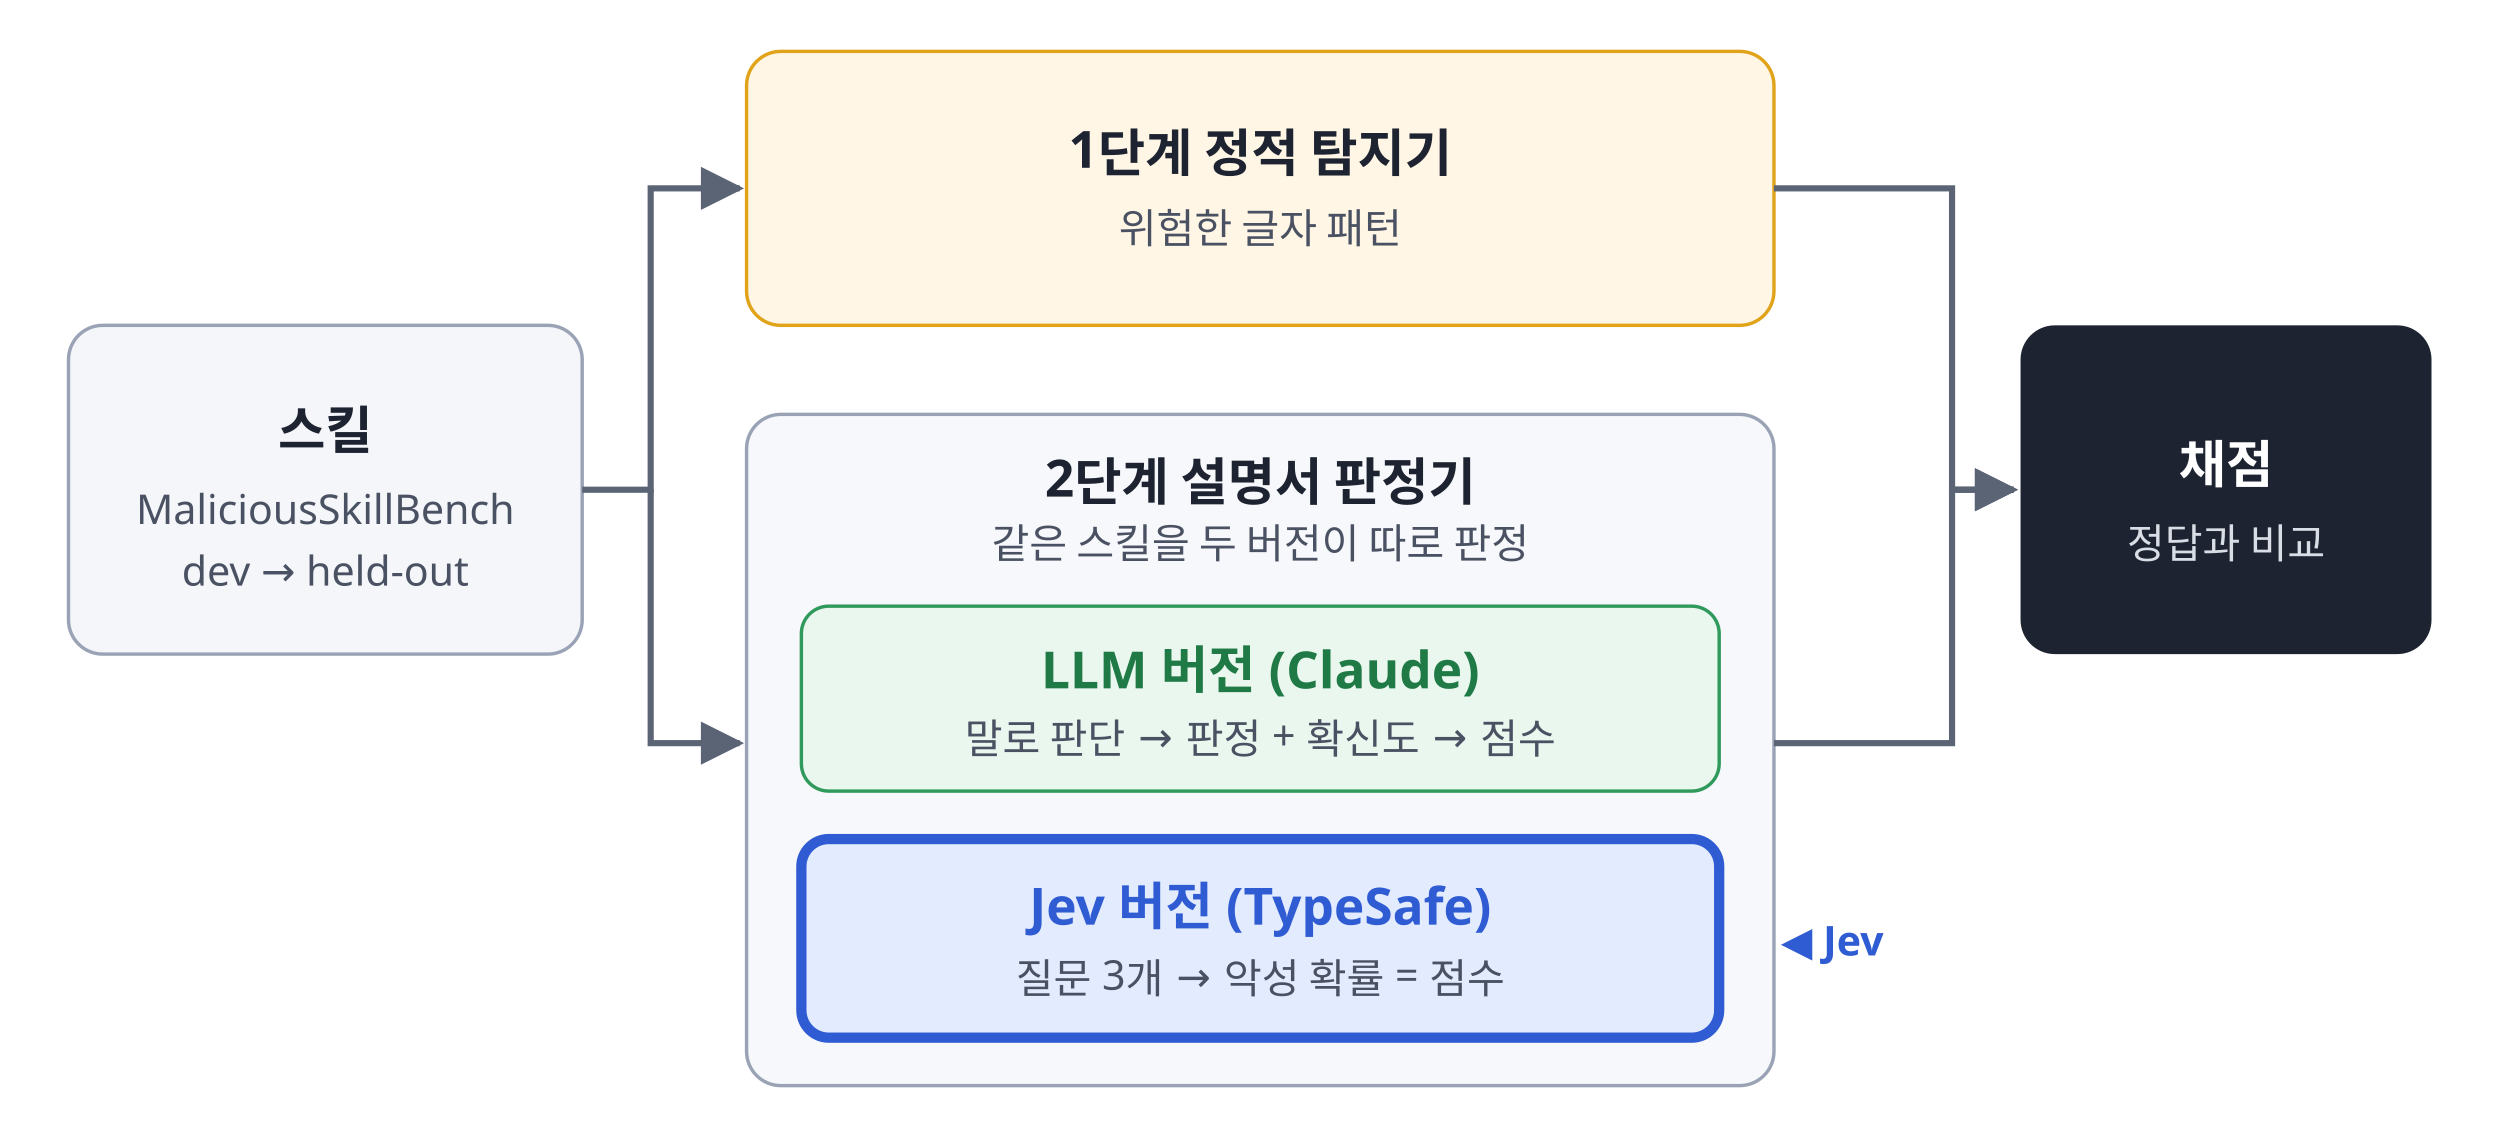
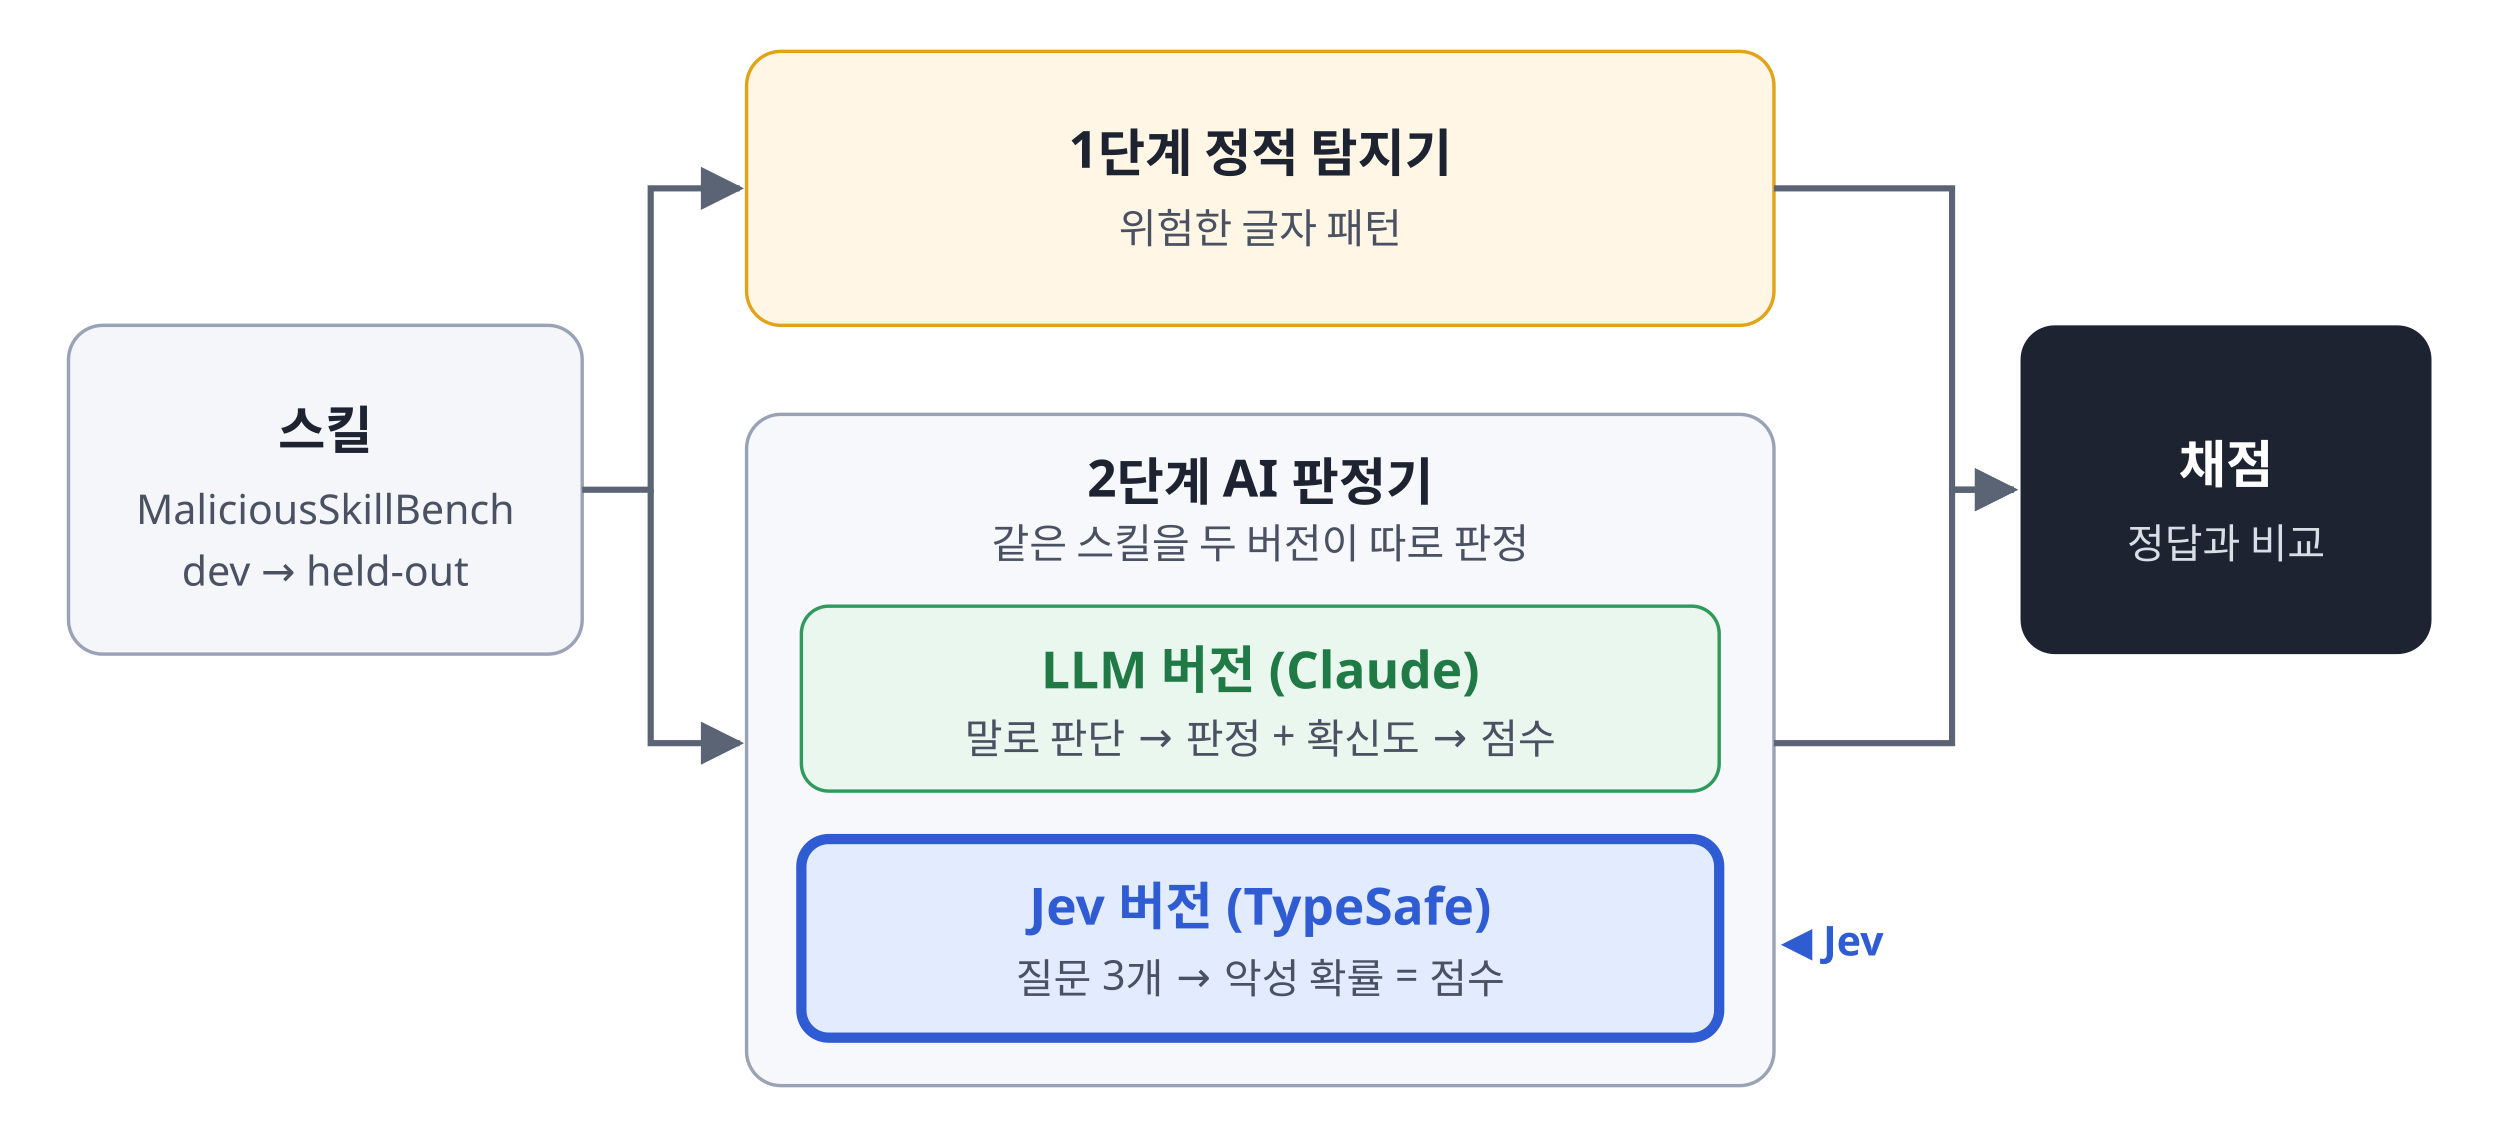
<svg xmlns="http://www.w3.org/2000/svg" width="730" height="330" viewBox="0 55 730 330" font-family="Malgun Gothic, Apple SD Gothic Neo, Noto Sans KR, sans-serif">
  <defs>
    <marker id="ar" viewBox="0 0 10 10" refX="9" refY="5" markerWidth="7" markerHeight="7" orient="auto">
      <path d="M0,0 L10,5 L0,10 z" fill="#5b6475" />
    </marker>
    <style>
      .t { font-size: 15px; font-weight: 700; fill: #1d2330; }
      .s { font-size: 12px; fill: #4a5162; }
      .ln { stroke: #5b6475; stroke-width: 1.8; fill: none; marker-end: url(#ar); }
    </style>
  </defs>
  <rect width="960" height="400" fill="#ffffff" />
  <rect x="20" y="150" width="150" height="96" rx="10" fill="#f4f6fa" stroke="#9aa3b5" />
  <text x="95" y="186" text-anchor="middle" class="t">스킬</text>
  <text x="95" y="208" text-anchor="middle" class="s">MaliciousSkillBench</text>
  <text x="95" y="226" text-anchor="middle" class="s">dev → held-out</text>
  <path class="ln" d="M170 198 H190 V110 H216" />
  <path class="ln" d="M190 198 V272 H216" />
  <rect x="218" y="70" width="300" height="80" rx="10" fill="#fff6e5" stroke="#e0a31a" />
  <text x="368" y="104" text-anchor="middle" class="t">1단계 정적 탐지기</text>
  <text x="368" y="126" text-anchor="middle" class="s">위험한 글자 패턴</text>
  <rect x="218" y="176" width="300" height="196" rx="10" fill="#f7f8fb" stroke="#9aa3b5" />
-   <text x="368" y="200" text-anchor="middle" class="t">2단계 설명서 판정기</text>
+   <text x="368" y="200" text-anchor="middle" class="t">2단계 AI 판정기</text>
  <text x="368" y="218" text-anchor="middle" class="s">같은 스킬을 두 버전이 따로 판정</text>
  <rect x="234" y="232" width="268" height="54" rx="8" fill="#eaf7ef" stroke="#2f9a5c" />
  <text x="368" y="256" text-anchor="middle" class="t" style="fill:#1f7a45">LLM 버전 (Claude)</text>
  <text x="368" y="275" text-anchor="middle" class="s">말로 판단 → 판정 + 확신도 → 점수</text>
  <rect x="234" y="300" width="268" height="58" rx="8" fill="#e3ecff" stroke="#2f5bd3" stroke-width="3" />
  <text x="368" y="325" text-anchor="middle" class="t" style="fill:#2f5bd3">Jev 버전 (TypeSafe)</text>
  <text x="368" y="345" text-anchor="middle" class="s">질문 3개 → 악성 확률 = 점수</text>
  <text x="520" y="334" class="s" style="font-weight:700;fill:#2f5bd3">◀ Jev</text>
  <path class="ln" d="M518 110 H570 V198 H588" />
  <path class="ln" d="M518 272 H570 V198 H588" />
  <rect x="590" y="150" width="120" height="96" rx="10" fill="#1d2330" />
  <text x="650" y="196" text-anchor="middle" style="font-size:15px;font-weight:700" fill="#fff">채점</text>
  <text x="650" y="218" text-anchor="middle" style="font-size:12px" fill="#d9dde5">정답과 비교</text>
</svg>
